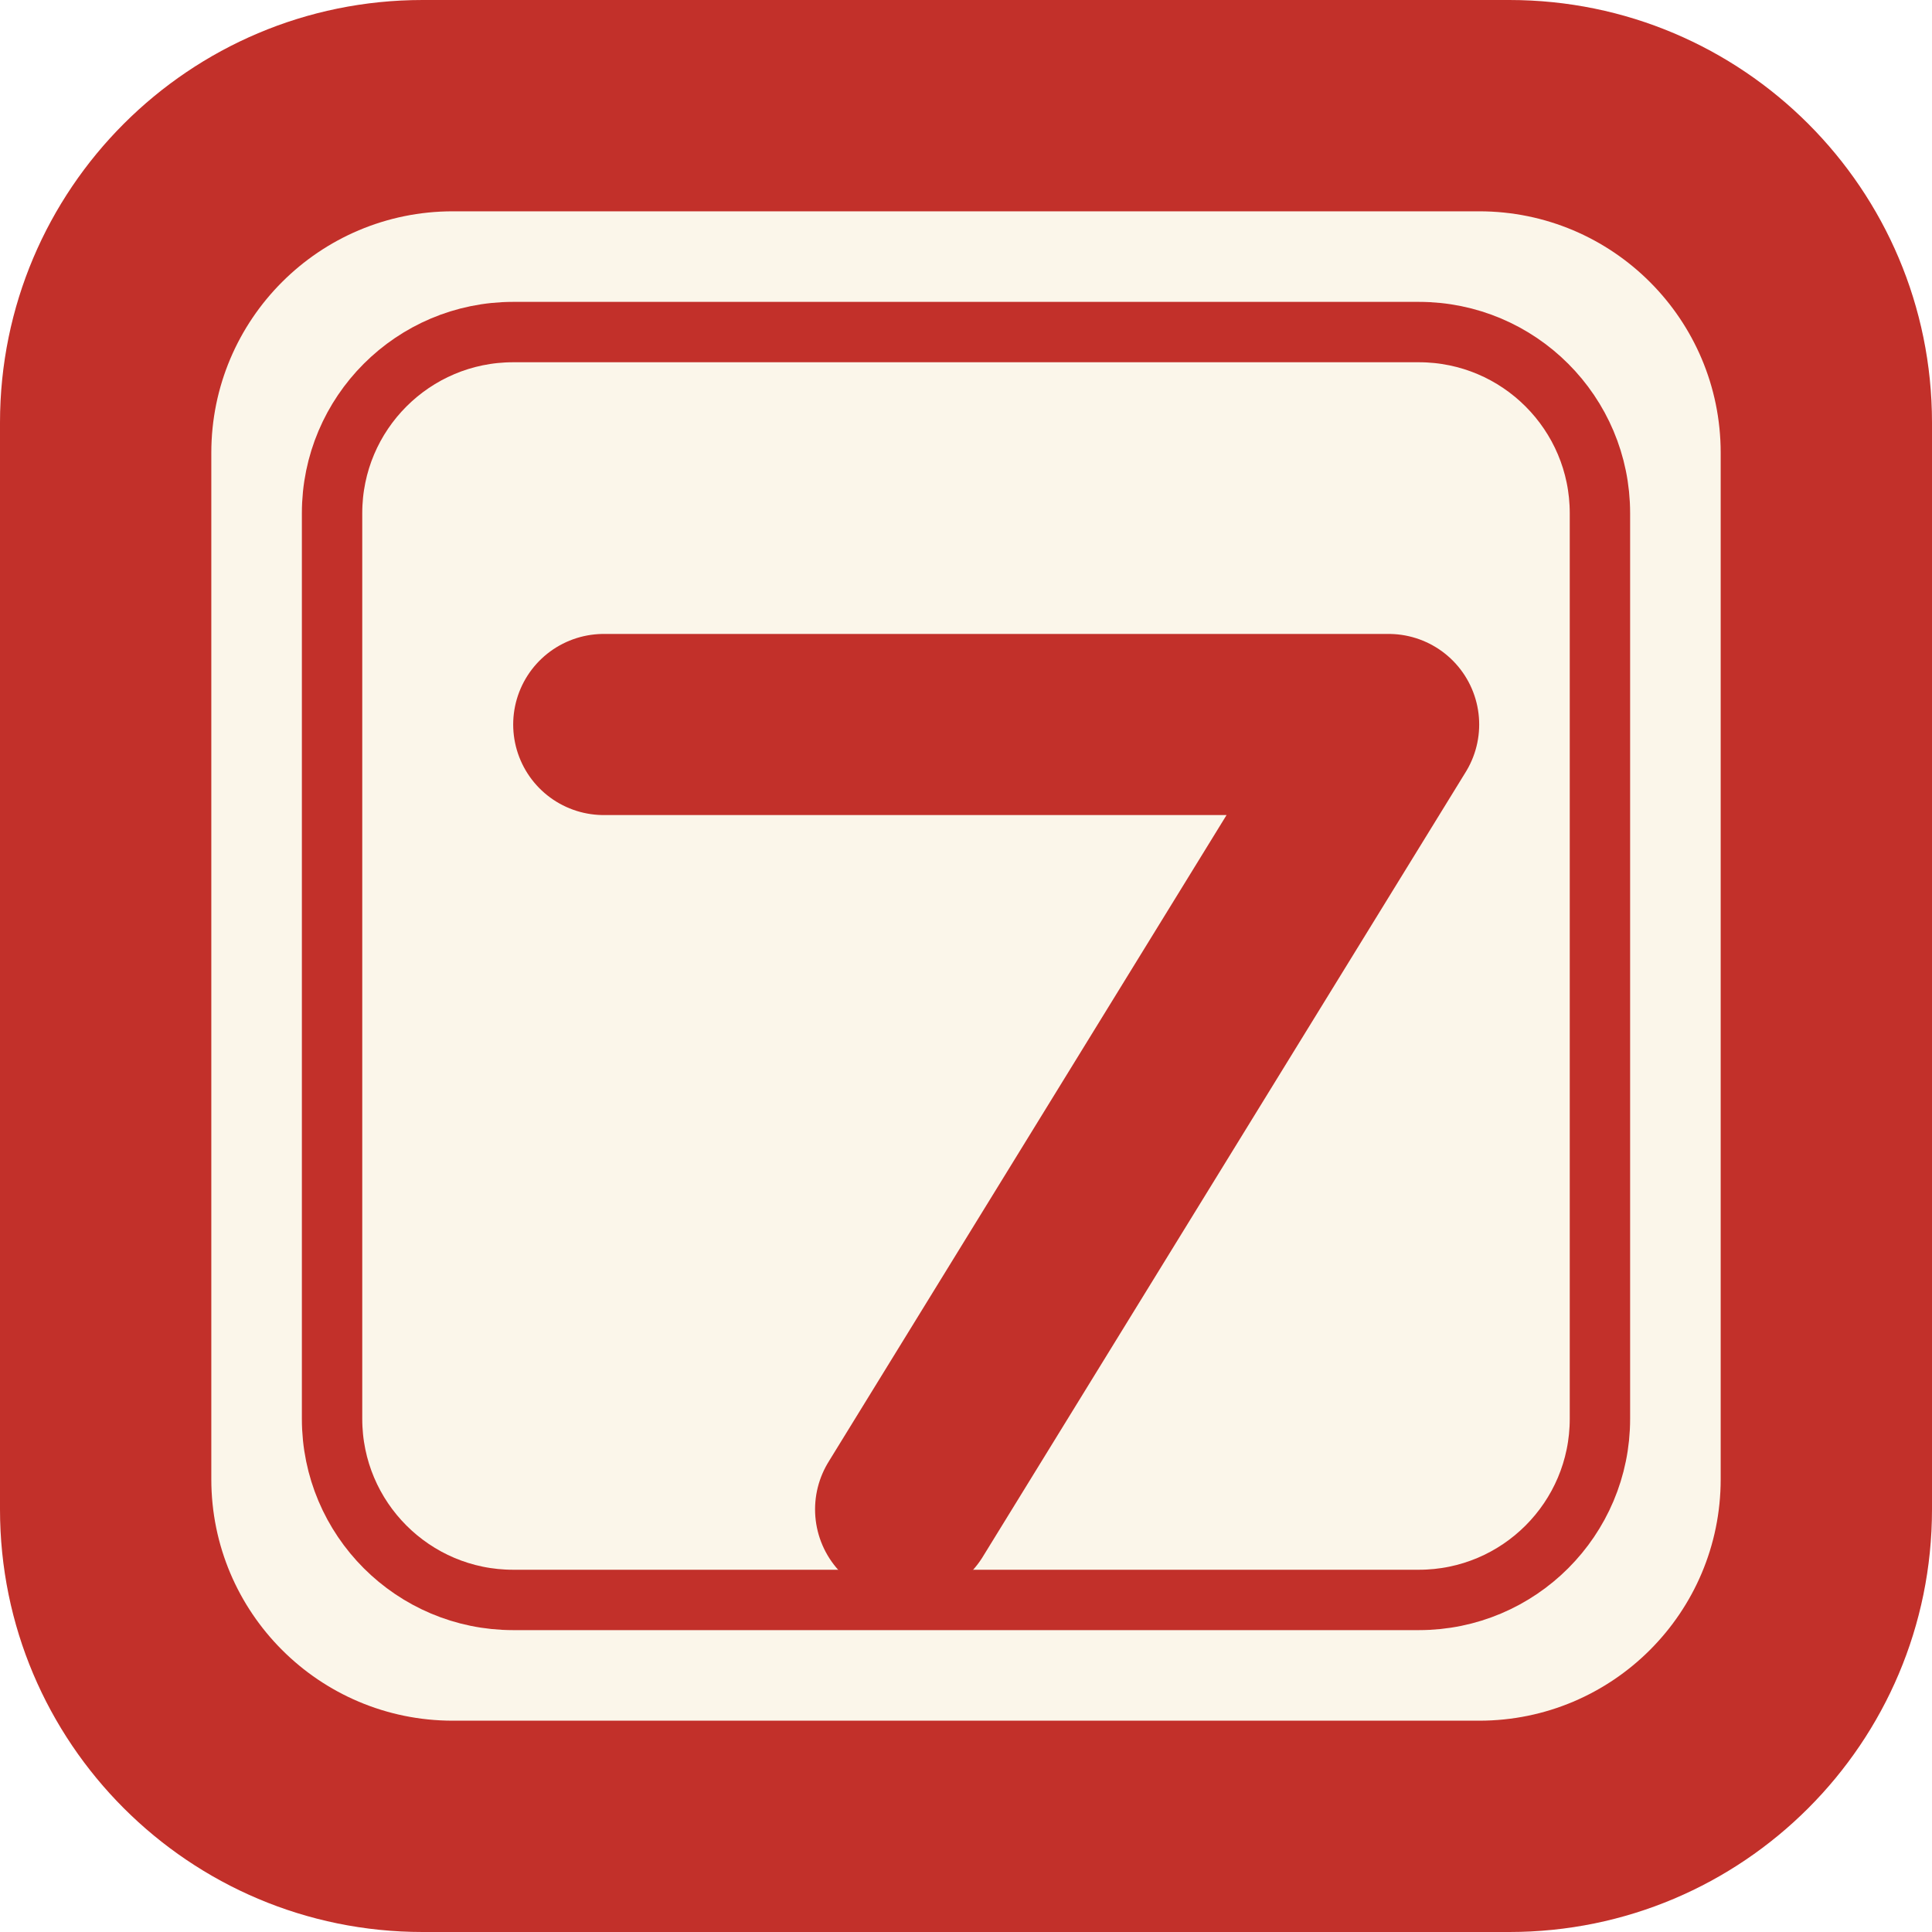
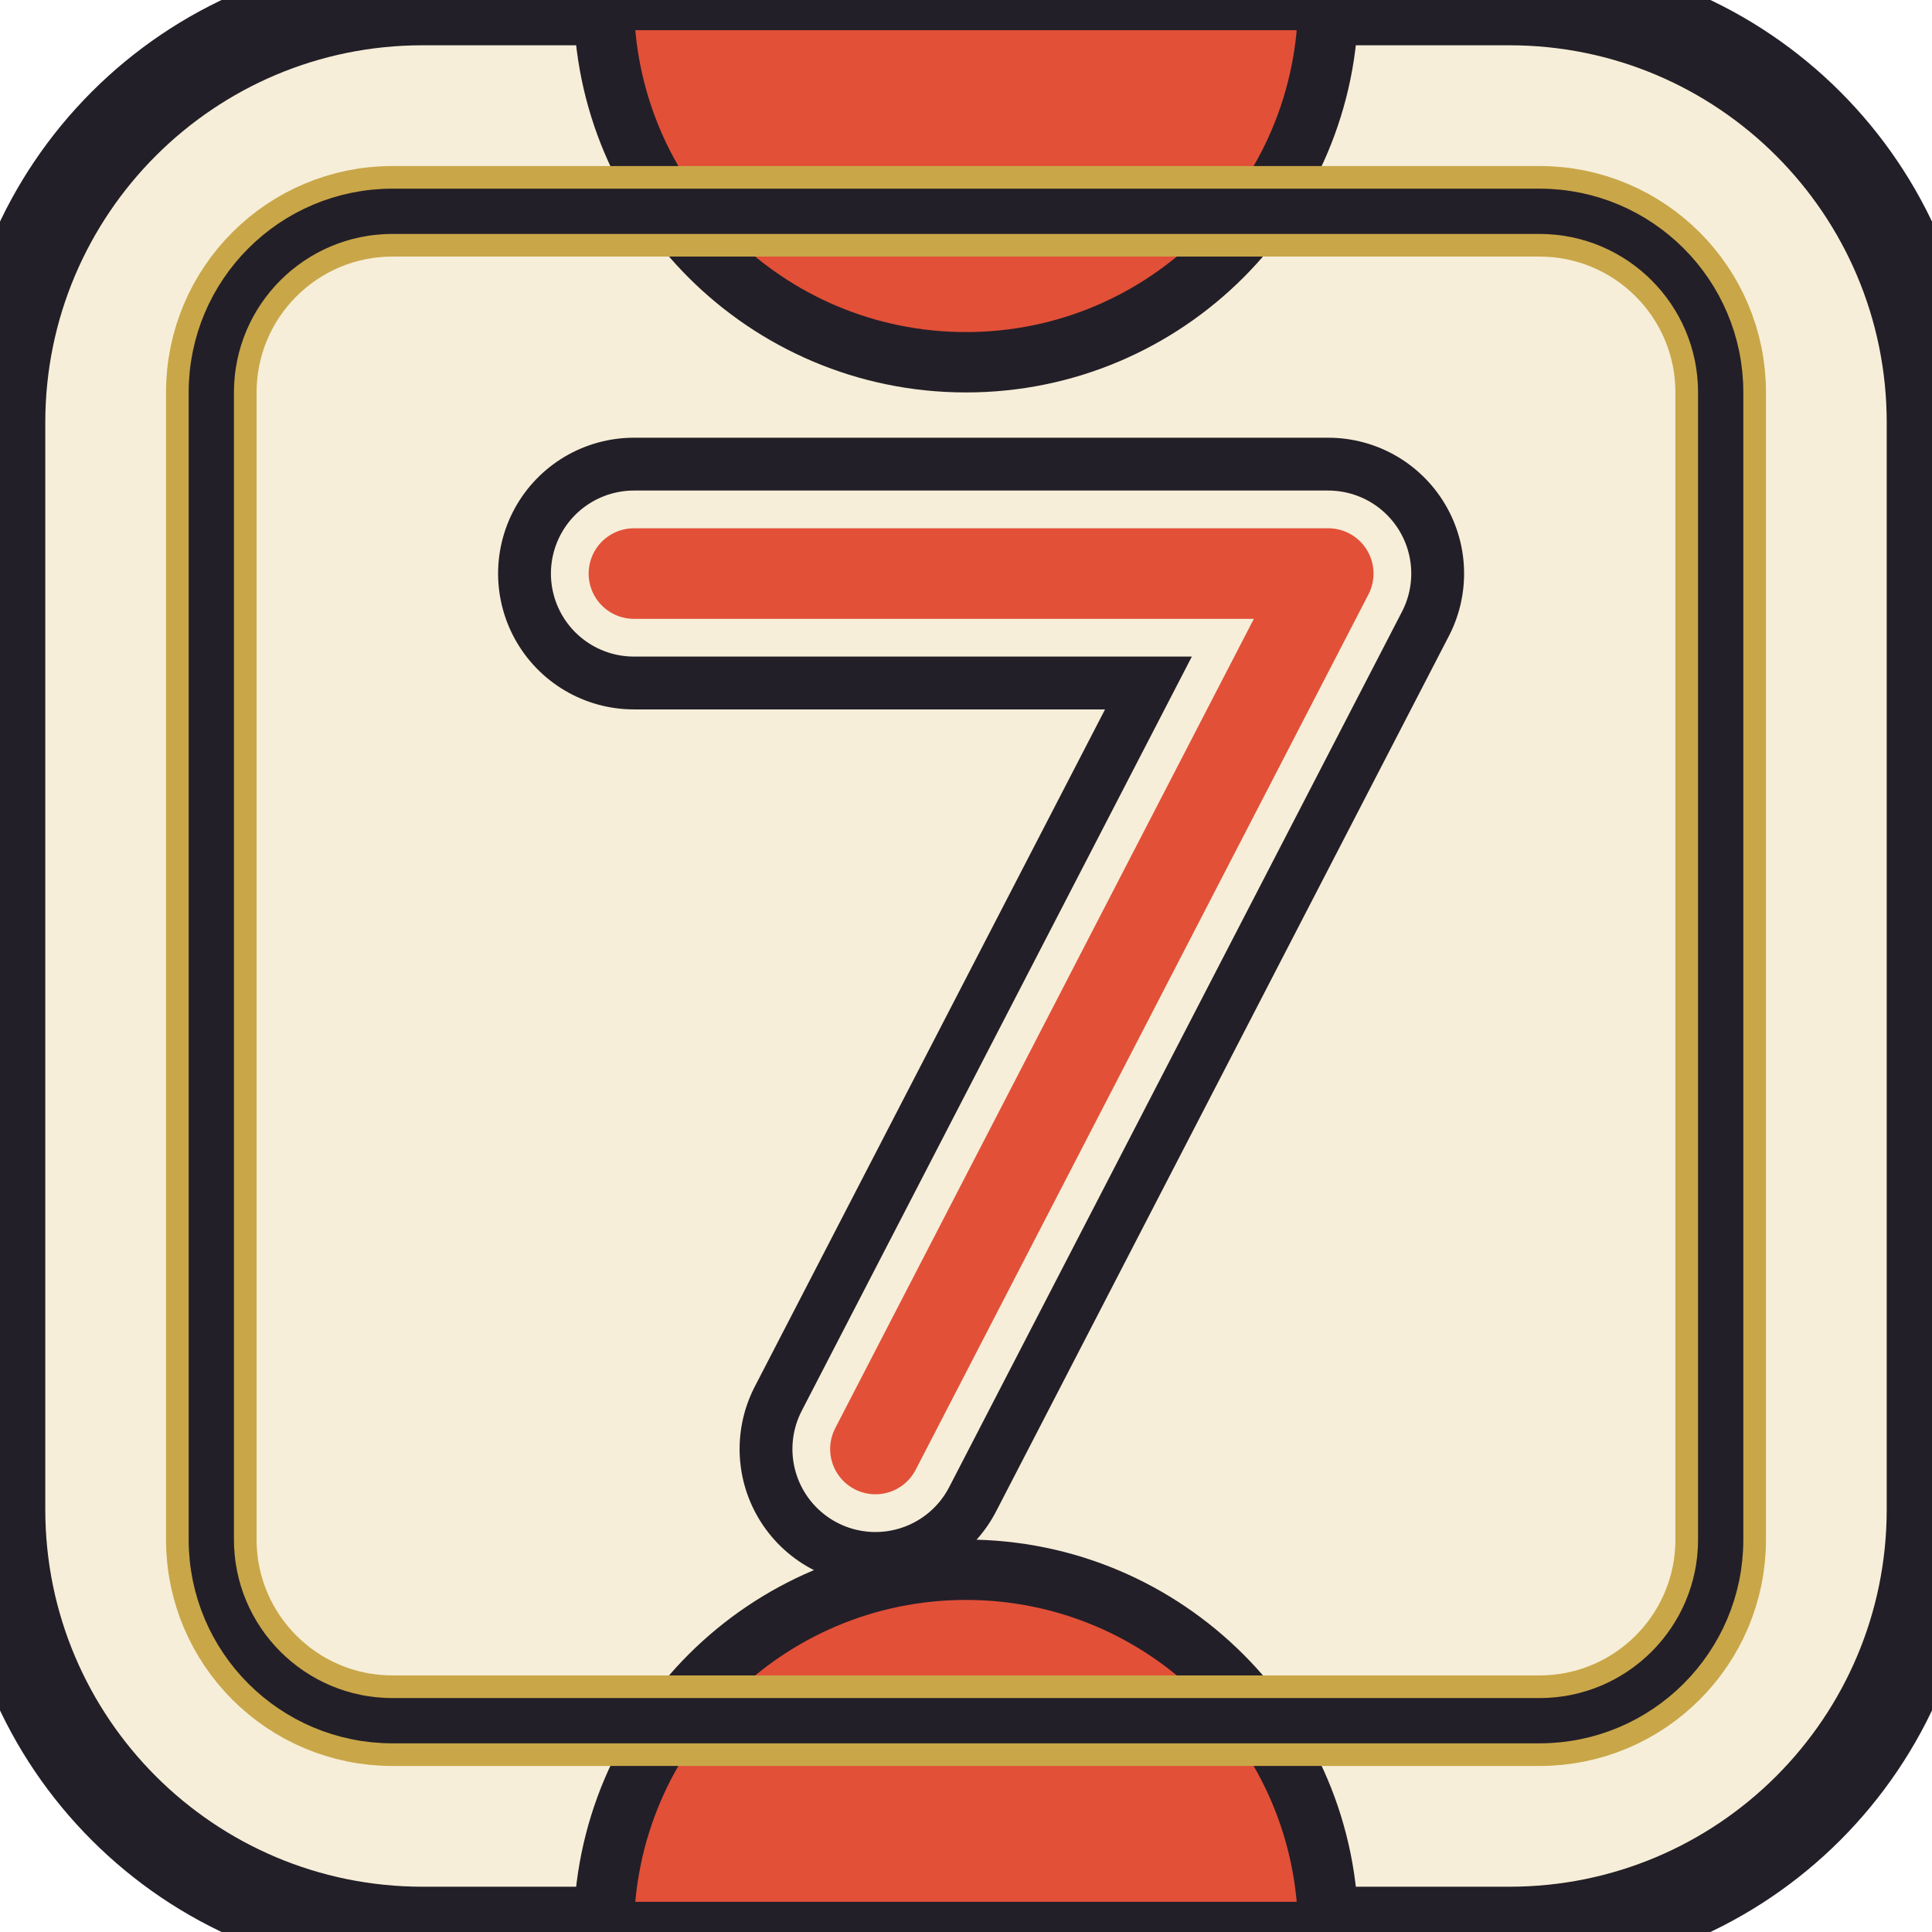
<svg xmlns="http://www.w3.org/2000/svg" viewBox="0 0 64 64">
-   <rect width="64" height="64" rx="14" fill="#c2302a" />
-   <rect x="7" y="7" width="50" height="50" rx="8" fill="#fbf6ea" />
-   <rect x="11" y="11" width="42" height="42" rx="6" fill="none" stroke="#c2302a" stroke-width="2" />
-   <path d="M20 24h26L30 50" fill="none" stroke="#c2302a" stroke-width="6" stroke-linecap="round" stroke-linejoin="round" />
+   <rect width="64" height="64" rx="14" fill="#f6eed8" stroke="#231f28" stroke-width="3" />
+   <path d="M20 0 A12 12 0 0 0 44 0 Z" fill="#e25038" stroke="#231f28" stroke-width="2" />
+   <path d="M20 64 A12 12 0 0 1 44 64 Z" fill="#e25038" stroke="#231f28" stroke-width="2" />
+   <rect x="7" y="7" width="50" height="50" rx="6" fill="none" stroke="#c9a648" stroke-width="3" />
+   <rect x="7" y="7" width="50" height="50" rx="6" fill="none" stroke="#231f28" stroke-width="1.5" />
+   <path d="M21 19h23L29 48" fill="none" stroke="#231f28" stroke-width="9" stroke-linecap="round" stroke-linejoin="round" />
+   <path d="M21 19h23L29 48" fill="none" stroke="#f6eed8" stroke-width="5.5" stroke-linecap="round" stroke-linejoin="round" />
+   <path d="M21 19h23L29 48" fill="none" stroke="#e25038" stroke-width="3" stroke-linecap="round" stroke-linejoin="round" />
</svg>
